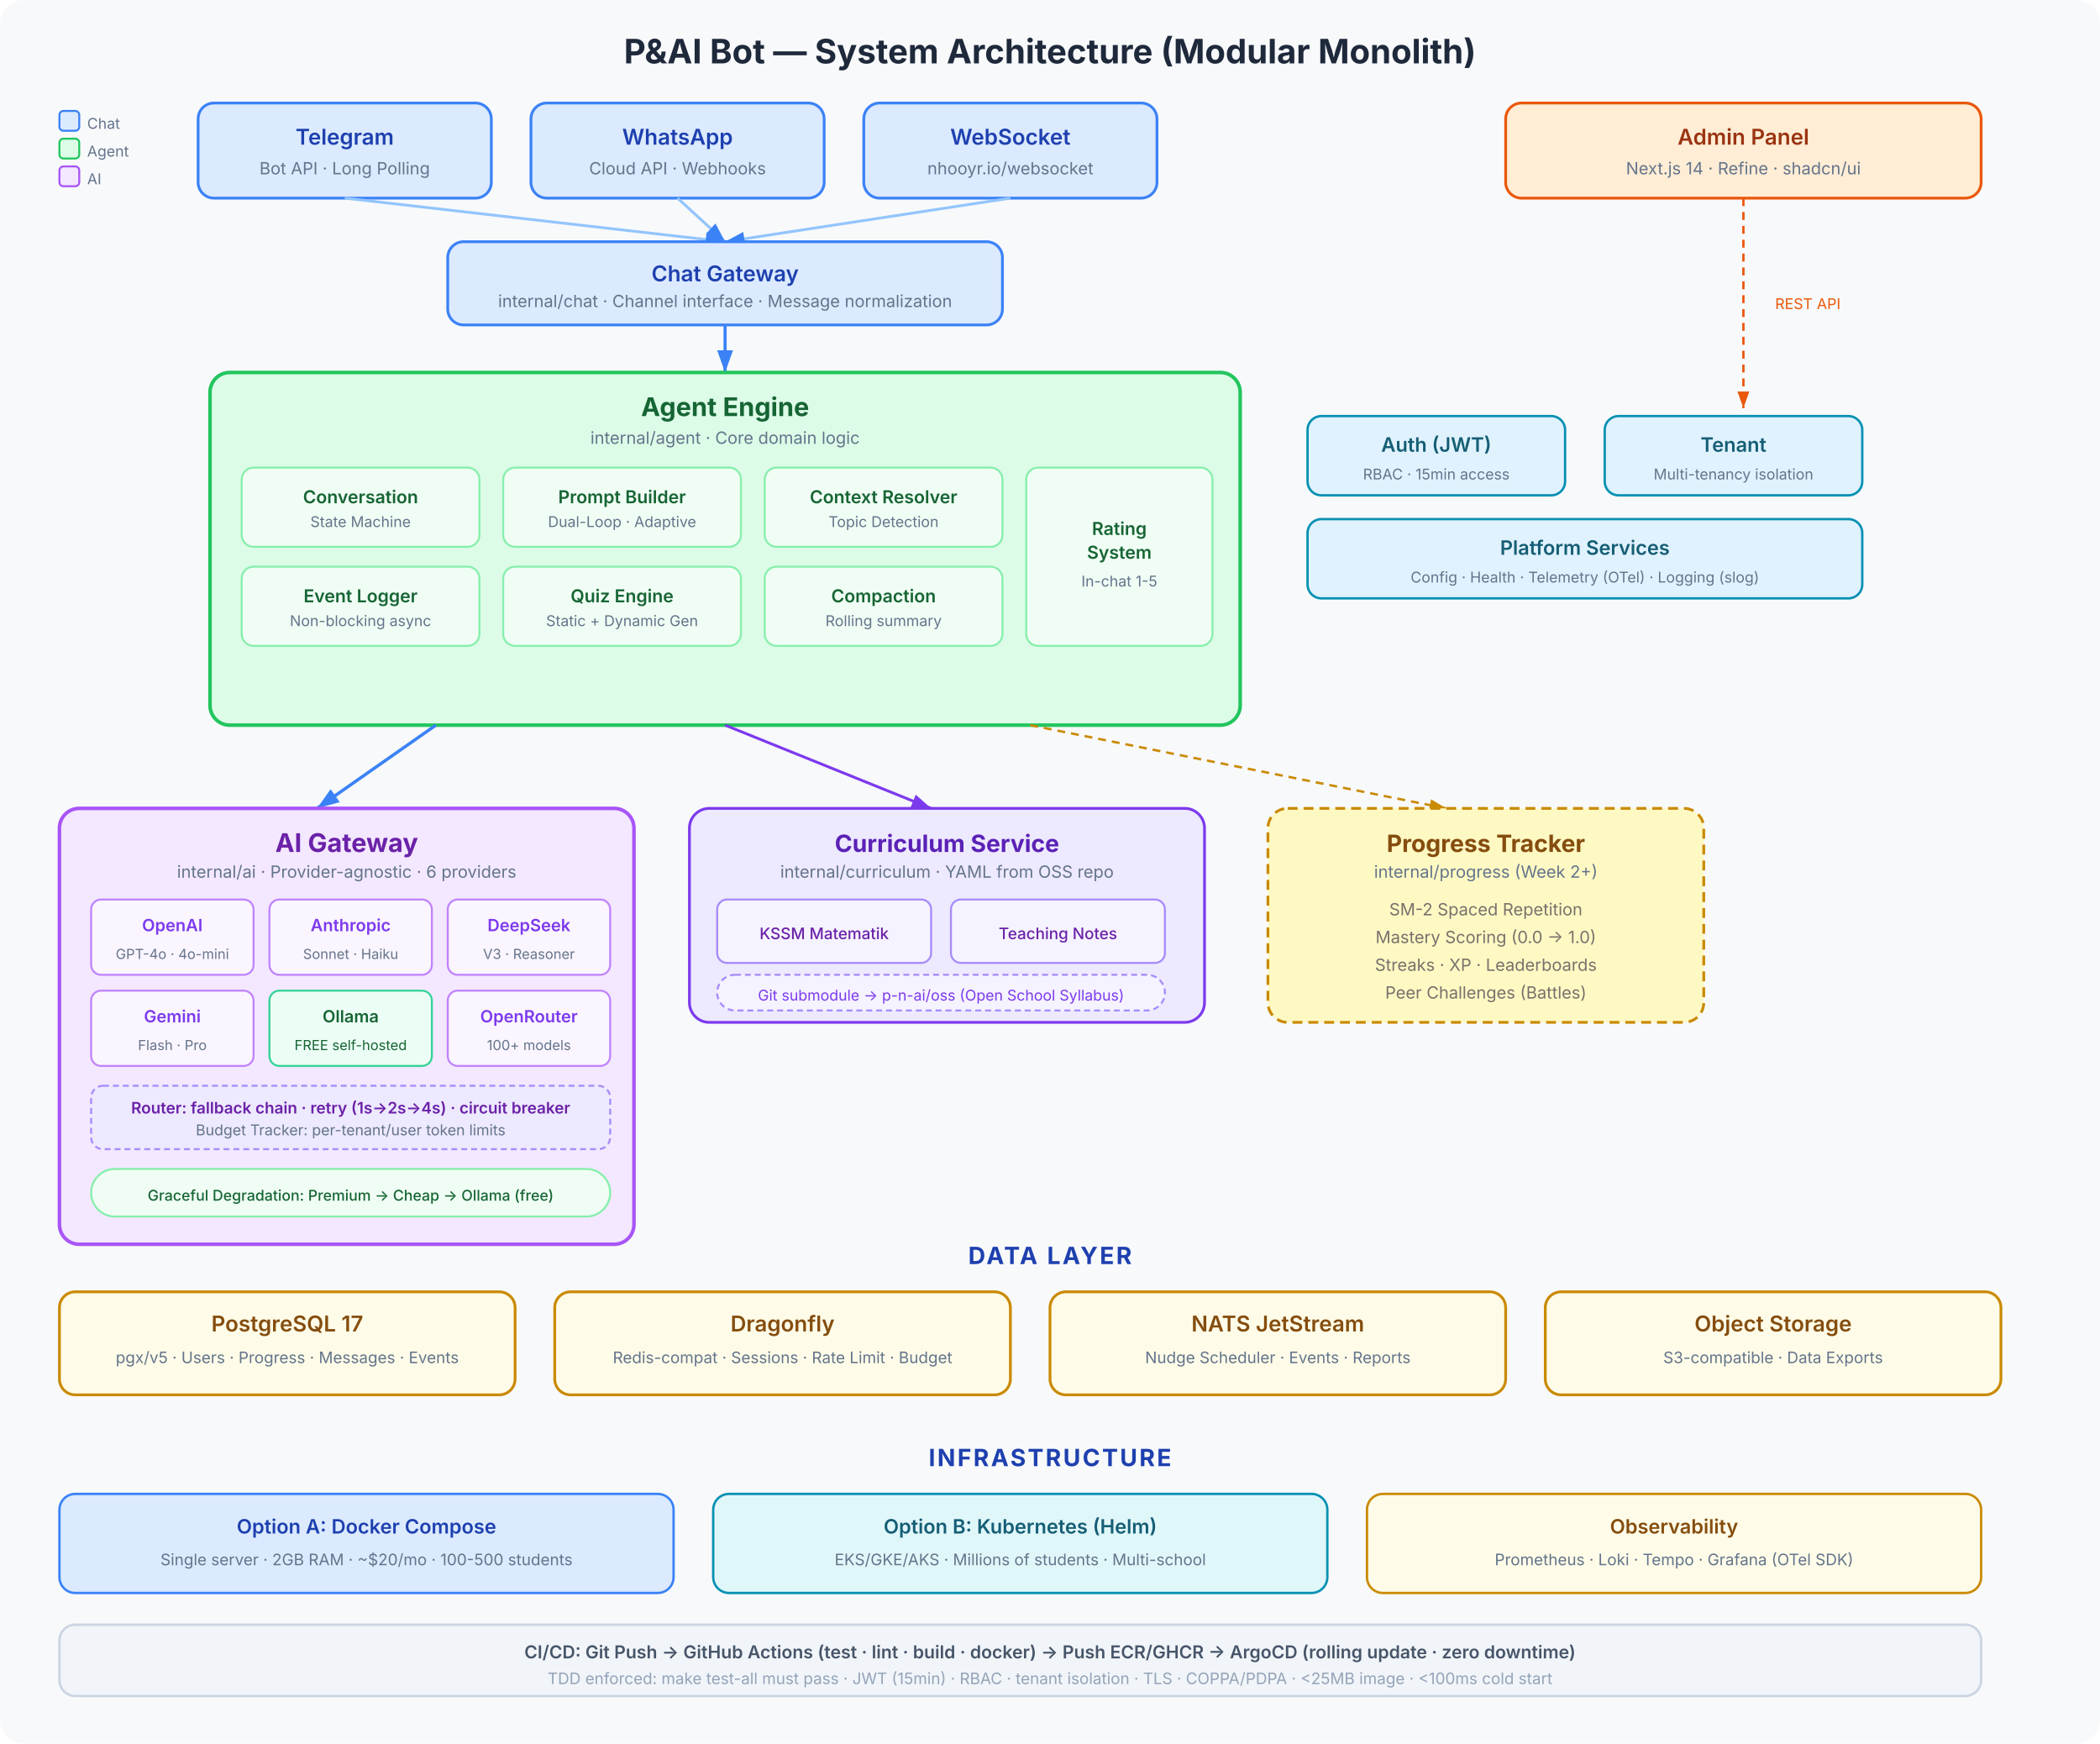
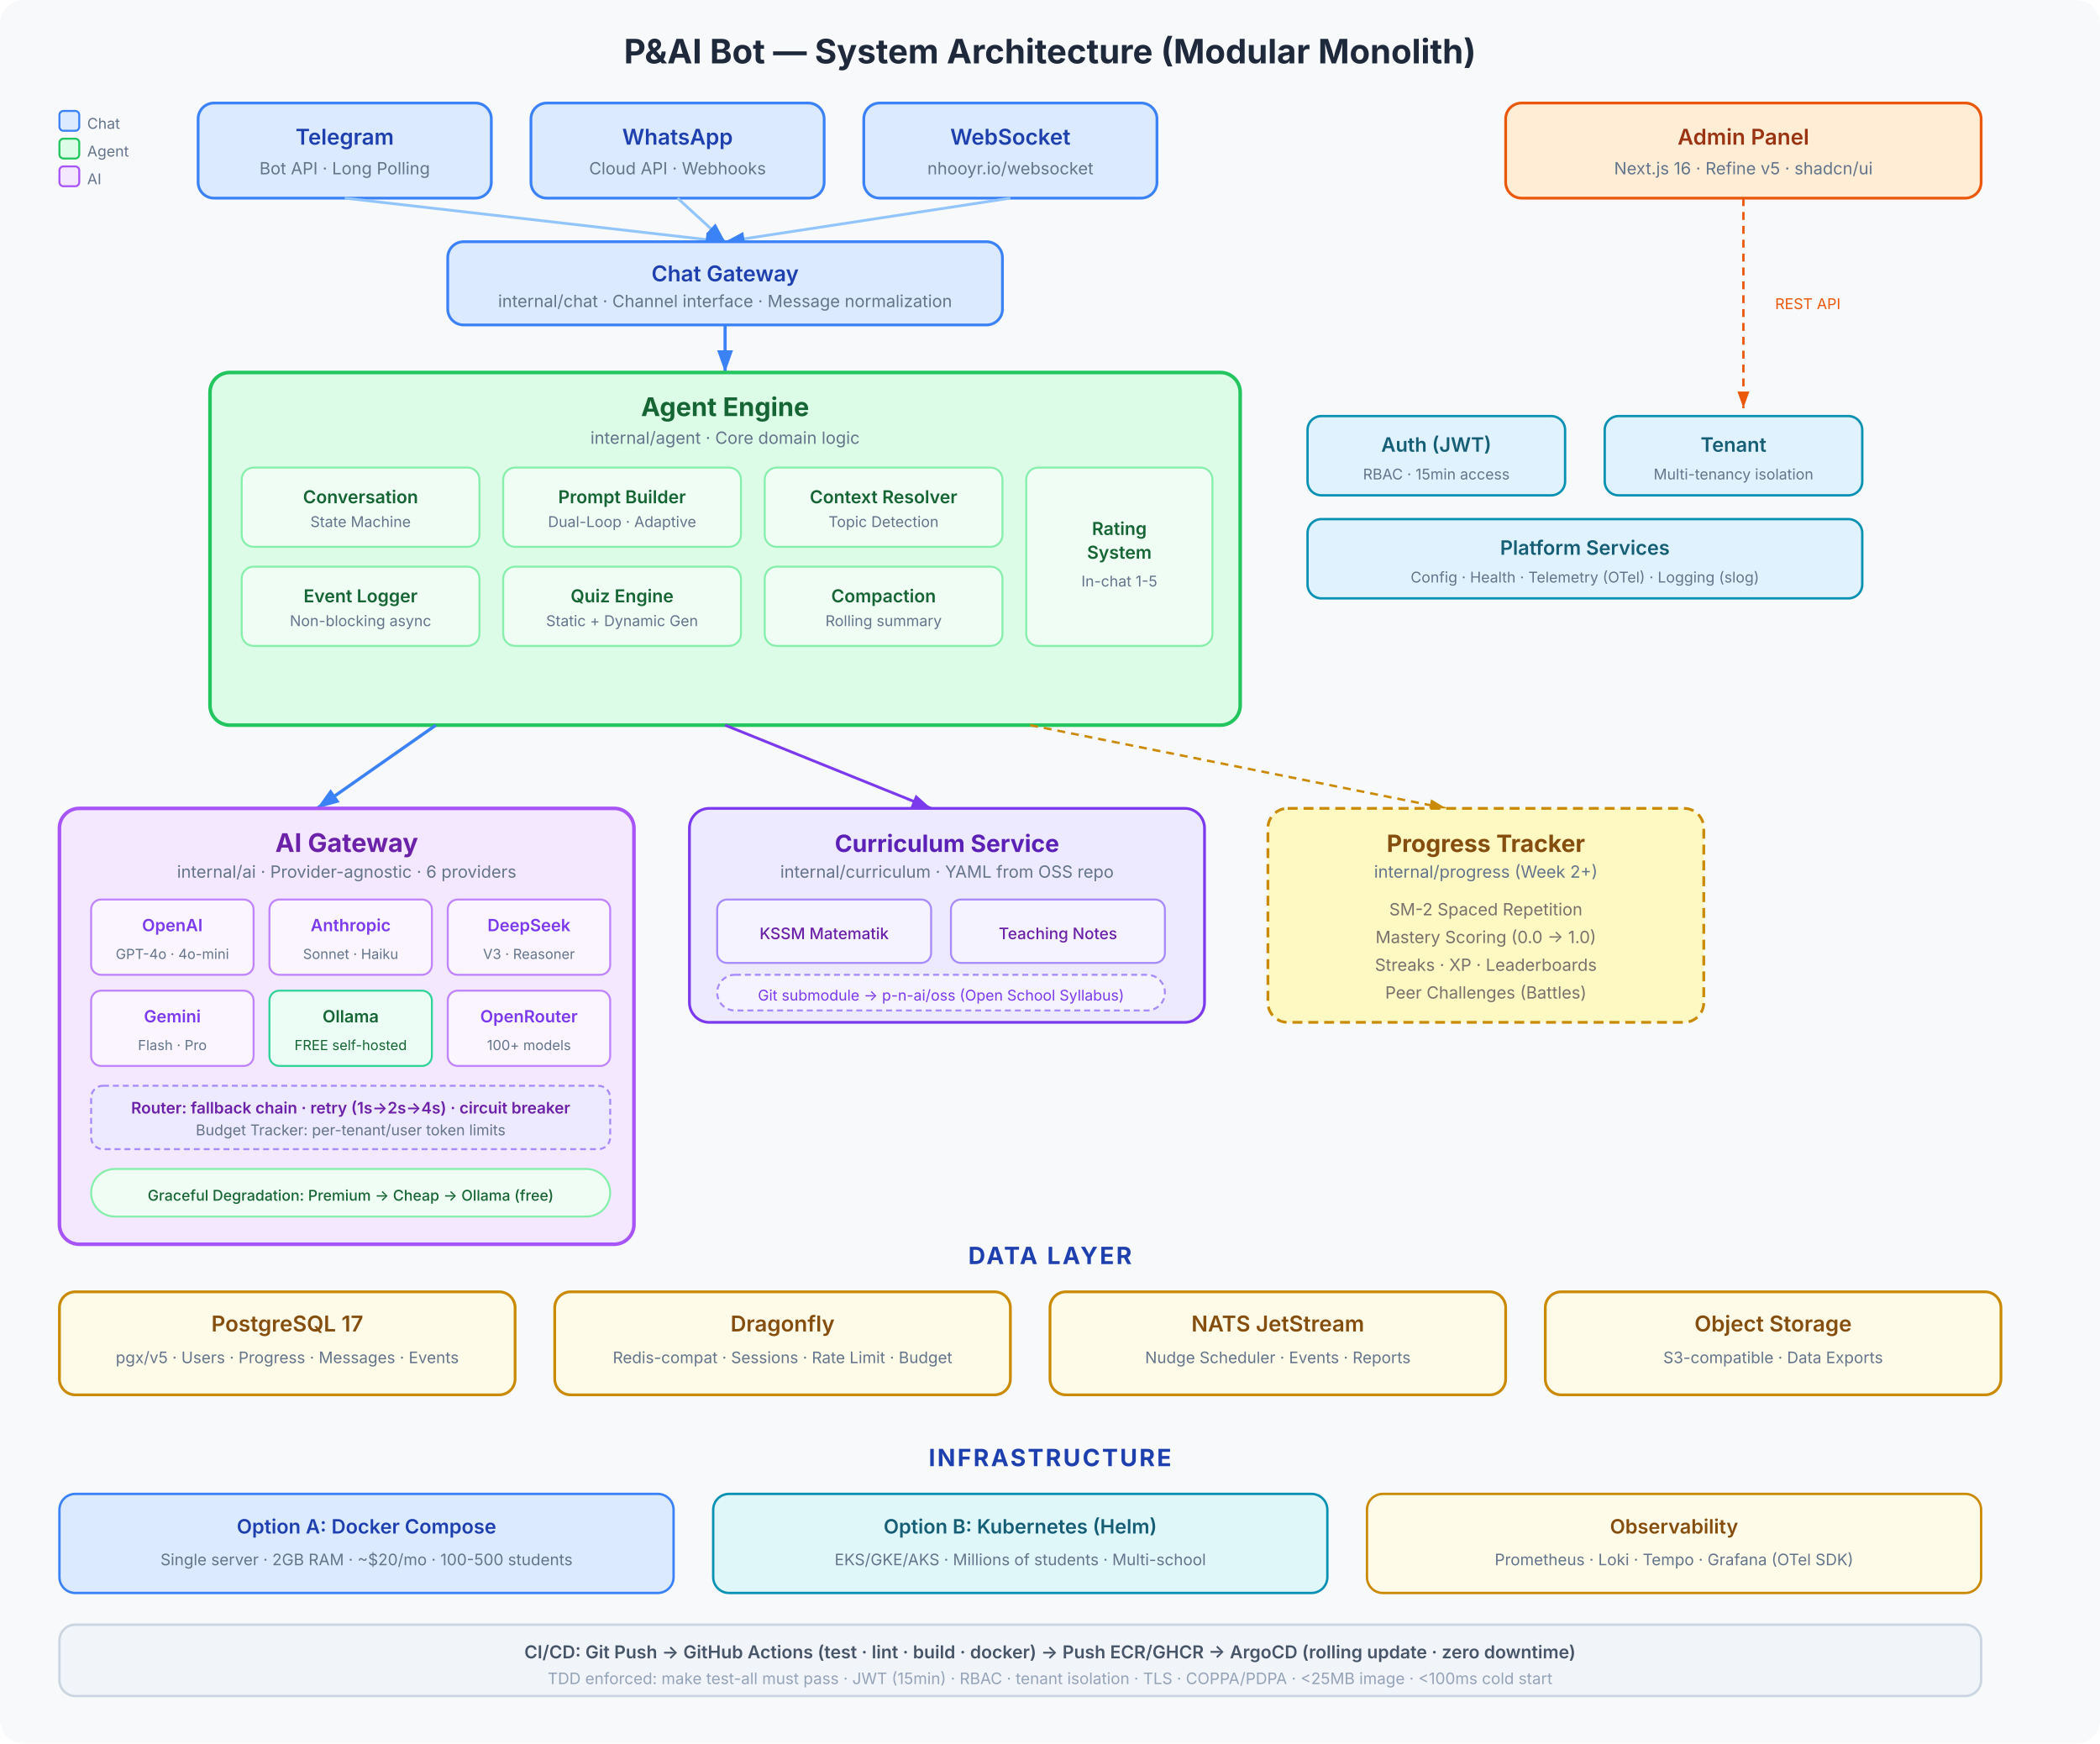
<svg xmlns="http://www.w3.org/2000/svg" viewBox="0 0 1060 880" font-family="Inter, -apple-system, BlinkMacSystemFont, 'Segoe UI', system-ui, sans-serif">
  <rect width="1060" height="880" fill="#f8f9fb" rx="12" />
  <text x="530" y="32" text-anchor="middle" font-size="17" font-weight="700" fill="#1e293b">P&amp;AI Bot — System Architecture (Modular Monolith)</text>
  <rect x="100" y="52" width="148" height="48" rx="8" fill="#dbeafe" stroke="#3b82f6" stroke-width="1.4" />
  <text x="174" y="73" text-anchor="middle" font-size="11" font-weight="600" fill="#1e40af">Telegram</text>
  <text x="174" y="88" text-anchor="middle" font-size="8.5" fill="#64748b">Bot API · Long Polling</text>
  <rect x="268" y="52" width="148" height="48" rx="8" fill="#dbeafe" stroke="#3b82f6" stroke-width="1.4" />
  <text x="342" y="73" text-anchor="middle" font-size="11" font-weight="600" fill="#1e40af">WhatsApp</text>
  <text x="342" y="88" text-anchor="middle" font-size="8.5" fill="#64748b">Cloud API · Webhooks</text>
  <rect x="436" y="52" width="148" height="48" rx="8" fill="#dbeafe" stroke="#3b82f6" stroke-width="1.4" />
  <text x="510" y="73" text-anchor="middle" font-size="11" font-weight="600" fill="#1e40af">WebSocket</text>
  <text x="510" y="88" text-anchor="middle" font-size="8.5" fill="#64748b">nhooyr.io/websocket</text>
  <rect x="760" y="52" width="240" height="48" rx="8" fill="#ffedd5" stroke="#ea580c" stroke-width="1.4" />
  <text x="880" y="73" text-anchor="middle" font-size="11" font-weight="600" fill="#9a3412">Admin Panel</text>
-   <text x="880" y="88" text-anchor="middle" font-size="8.5" fill="#64748b">Next.js 14 · Refine · shadcn/ui</text>
+   <text x="880" y="88" text-anchor="middle" font-size="8.5" fill="#64748b">Next.js 16 · Refine v5 · shadcn/ui</text>
  <line x1="174" y1="100" x2="366" y2="122" stroke="#93c5fd" stroke-width="1.4" marker-end="url(#arr-blue)" />
  <line x1="342" y1="100" x2="366" y2="122" stroke="#93c5fd" stroke-width="1.4" marker-end="url(#arr-blue)" />
  <line x1="510" y1="100" x2="366" y2="122" stroke="#93c5fd" stroke-width="1.4" marker-end="url(#arr-blue)" />
  <rect x="226" y="122" width="280" height="42" rx="8" fill="#dbeafe" stroke="#3b82f6" stroke-width="1.4" />
  <text x="366" y="142" text-anchor="middle" font-size="11" font-weight="600" fill="#1e40af">Chat Gateway</text>
  <text x="366" y="155" text-anchor="middle" font-size="8.5" fill="#64748b">internal/chat · Channel interface · Message normalization</text>
  <line x1="366" y1="164" x2="366" y2="188" stroke="#3b82f6" stroke-width="1.6" marker-end="url(#arr-blue)" />
  <rect x="106" y="188" width="520" height="178" rx="10" fill="#dcfce7" stroke="#22c55e" stroke-width="1.8" />
  <text x="366" y="210" text-anchor="middle" font-size="13" font-weight="700" fill="#166534">Agent Engine</text>
  <text x="366" y="224" text-anchor="middle" font-size="8.5" fill="#64748b">internal/agent · Core domain logic</text>
  <rect x="122" y="236" width="120" height="40" rx="6" fill="#f0fdf4" stroke="#86efac" stroke-width="1" />
  <text x="182" y="254" text-anchor="middle" font-size="9" font-weight="600" fill="#166534">Conversation</text>
  <text x="182" y="266" text-anchor="middle" font-size="7.5" fill="#64748b">State Machine</text>
  <rect x="254" y="236" width="120" height="40" rx="6" fill="#f0fdf4" stroke="#86efac" stroke-width="1" />
  <text x="314" y="254" text-anchor="middle" font-size="9" font-weight="600" fill="#166534">Prompt Builder</text>
  <text x="314" y="266" text-anchor="middle" font-size="7.5" fill="#64748b">Dual-Loop · Adaptive</text>
  <rect x="386" y="236" width="120" height="40" rx="6" fill="#f0fdf4" stroke="#86efac" stroke-width="1" />
  <text x="446" y="254" text-anchor="middle" font-size="9" font-weight="600" fill="#166534">Context Resolver</text>
  <text x="446" y="266" text-anchor="middle" font-size="7.5" fill="#64748b">Topic Detection</text>
  <rect x="122" y="286" width="120" height="40" rx="6" fill="#f0fdf4" stroke="#86efac" stroke-width="1" />
  <text x="182" y="304" text-anchor="middle" font-size="9" font-weight="600" fill="#166534">Event Logger</text>
  <text x="182" y="316" text-anchor="middle" font-size="7.5" fill="#64748b">Non-blocking async</text>
  <rect x="254" y="286" width="120" height="40" rx="6" fill="#f0fdf4" stroke="#86efac" stroke-width="1" />
  <text x="314" y="304" text-anchor="middle" font-size="9" font-weight="600" fill="#166534">Quiz Engine</text>
  <text x="314" y="316" text-anchor="middle" font-size="7.5" fill="#64748b">Static + Dynamic Gen</text>
  <rect x="386" y="286" width="120" height="40" rx="6" fill="#f0fdf4" stroke="#86efac" stroke-width="1" />
  <text x="446" y="304" text-anchor="middle" font-size="9" font-weight="600" fill="#166534">Compaction</text>
  <text x="446" y="316" text-anchor="middle" font-size="7.5" fill="#64748b">Rolling summary</text>
  <rect x="518" y="236" width="94" height="90" rx="6" fill="#f0fdf4" stroke="#86efac" stroke-width="1" />
  <text x="565" y="270" text-anchor="middle" font-size="9" font-weight="600" fill="#166534">Rating</text>
  <text x="565" y="282" text-anchor="middle" font-size="9" font-weight="600" fill="#166534">System</text>
  <text x="565" y="296" text-anchor="middle" font-size="7.5" fill="#64748b">In-chat 1-5</text>
  <line x1="220" y1="366" x2="160" y2="408" stroke="#3b82f6" stroke-width="1.6" marker-end="url(#arr-blue)" />
  <line x1="366" y1="366" x2="470" y2="408" stroke="#7c3aed" stroke-width="1.4" marker-end="url(#arr-purple)" />
  <line x1="520" y1="366" x2="730" y2="408" stroke="#ca8a04" stroke-width="1.2" stroke-dasharray="4,3" marker-end="url(#arr-amber)" />
  <rect x="30" y="408" width="290" height="220" rx="10" fill="#f3e8ff" stroke="#a855f7" stroke-width="1.8" />
  <text x="175" y="430" text-anchor="middle" font-size="13" font-weight="700" fill="#6b21a8">AI Gateway</text>
  <text x="175" y="443" text-anchor="middle" font-size="8.5" fill="#64748b">internal/ai · Provider-agnostic · 6 providers</text>
  <rect x="46" y="454" width="82" height="38" rx="5" fill="#faf5ff" stroke="#c084fc" />
  <text x="87" y="470" text-anchor="middle" font-size="8.5" font-weight="600" fill="#7c3aed">OpenAI</text>
  <text x="87" y="484" text-anchor="middle" font-size="7" fill="#64748b">GPT-4o · 4o-mini</text>
  <rect x="136" y="454" width="82" height="38" rx="5" fill="#faf5ff" stroke="#c084fc" />
  <text x="177" y="470" text-anchor="middle" font-size="8.5" font-weight="600" fill="#7c3aed">Anthropic</text>
  <text x="177" y="484" text-anchor="middle" font-size="7" fill="#64748b">Sonnet · Haiku</text>
  <rect x="226" y="454" width="82" height="38" rx="5" fill="#faf5ff" stroke="#c084fc" />
  <text x="267" y="470" text-anchor="middle" font-size="8.5" font-weight="600" fill="#7c3aed">DeepSeek</text>
  <text x="267" y="484" text-anchor="middle" font-size="7" fill="#64748b">V3 · Reasoner</text>
  <rect x="46" y="500" width="82" height="38" rx="5" fill="#faf5ff" stroke="#c084fc" />
  <text x="87" y="516" text-anchor="middle" font-size="8.5" font-weight="600" fill="#7c3aed">Gemini</text>
  <text x="87" y="530" text-anchor="middle" font-size="7" fill="#64748b">Flash · Pro</text>
  <rect x="136" y="500" width="82" height="38" rx="5" fill="#ecfdf5" stroke="#34d399" />
  <text x="177" y="516" text-anchor="middle" font-size="8.5" font-weight="600" fill="#166534">Ollama</text>
  <text x="177" y="530" text-anchor="middle" font-size="7" fill="#166534">FREE self-hosted</text>
  <rect x="226" y="500" width="82" height="38" rx="5" fill="#faf5ff" stroke="#c084fc" />
  <text x="267" y="516" text-anchor="middle" font-size="8.5" font-weight="600" fill="#7c3aed">OpenRouter</text>
  <text x="267" y="530" text-anchor="middle" font-size="7" fill="#64748b">100+ models</text>
  <rect x="46" y="548" width="262" height="32" rx="6" fill="#ede9fe" stroke="#a78bfa" stroke-dasharray="3,2" />
  <text x="177" y="562" text-anchor="middle" font-size="8" font-weight="600" fill="#6b21a8">Router: fallback chain · retry (1s→2s→4s) · circuit breaker</text>
  <text x="177" y="573" text-anchor="middle" font-size="7.5" fill="#64748b">Budget Tracker: per-tenant/user token limits</text>
  <rect x="46" y="590" width="262" height="24" rx="12" fill="#f0fdf4" stroke="#86efac" />
  <text x="177" y="606" text-anchor="middle" font-size="7.5" font-weight="500" fill="#166534">Graceful Degradation: Premium → Cheap → Ollama (free)</text>
  <rect x="348" y="408" width="260" height="108" rx="10" fill="#ede9fe" stroke="#7c3aed" stroke-width="1.4" />
  <text x="478" y="430" text-anchor="middle" font-size="12" font-weight="700" fill="#5b21b6">Curriculum Service</text>
  <text x="478" y="443" text-anchor="middle" font-size="8.5" fill="#64748b">internal/curriculum · YAML from OSS repo</text>
  <rect x="362" y="454" width="108" height="32" rx="5" fill="#f5f3ff" stroke="#a78bfa" />
  <text x="416" y="474" text-anchor="middle" font-size="8" font-weight="500" fill="#6b21a8">KSSM Matematik</text>
  <rect x="480" y="454" width="108" height="32" rx="5" fill="#f5f3ff" stroke="#a78bfa" />
  <text x="534" y="474" text-anchor="middle" font-size="8" font-weight="500" fill="#6b21a8">Teaching Notes</text>
  <rect x="362" y="492" width="226" height="18" rx="9" fill="#f5f3ff" stroke="#a78bfa" stroke-dasharray="3,2" />
  <text x="475" y="505" text-anchor="middle" font-size="7.5" fill="#7c3aed">Git submodule → p-n-ai/oss (Open School Syllabus)</text>
  <rect x="640" y="408" width="220" height="108" rx="10" fill="#fef9c3" stroke="#ca8a04" stroke-width="1.4" stroke-dasharray="5,3" />
  <text x="750" y="430" text-anchor="middle" font-size="12" font-weight="700" fill="#854d0e">Progress Tracker</text>
  <text x="750" y="443" text-anchor="middle" font-size="8.5" fill="#64748b">internal/progress (Week 2+)</text>
  <text x="750" y="462" text-anchor="middle" font-size="8.5" fill="#78716c">SM-2 Spaced Repetition</text>
  <text x="750" y="476" text-anchor="middle" font-size="8.5" fill="#78716c">Mastery Scoring (0.0 → 1.0)</text>
  <text x="750" y="490" text-anchor="middle" font-size="8.5" fill="#78716c">Streaks · XP · Leaderboards</text>
  <text x="750" y="504" text-anchor="middle" font-size="8.5" fill="#78716c">Peer Challenges (Battles)</text>
  <rect x="660" y="210" width="130" height="40" rx="7" fill="#e0f2fe" stroke="#0891b2" stroke-width="1.2" />
  <text x="725" y="228" text-anchor="middle" font-size="10" font-weight="600" fill="#155e75">Auth (JWT)</text>
  <text x="725" y="242" text-anchor="middle" font-size="7.5" fill="#64748b">RBAC · 15min access</text>
  <rect x="810" y="210" width="130" height="40" rx="7" fill="#e0f2fe" stroke="#0891b2" stroke-width="1.2" />
  <text x="875" y="228" text-anchor="middle" font-size="10" font-weight="600" fill="#155e75">Tenant</text>
  <text x="875" y="242" text-anchor="middle" font-size="7.5" fill="#64748b">Multi-tenancy isolation</text>
  <rect x="660" y="262" width="280" height="40" rx="7" fill="#e0f2fe" stroke="#0891b2" stroke-width="1.2" />
  <text x="800" y="280" text-anchor="middle" font-size="10" font-weight="600" fill="#155e75">Platform Services</text>
  <text x="800" y="294" text-anchor="middle" font-size="7.5" fill="#64748b">Config · Health · Telemetry (OTel) · Logging (slog)</text>
  <line x1="880" y1="100" x2="880" y2="206" stroke="#ea580c" stroke-width="1.2" stroke-dasharray="4,3" marker-end="url(#arr-orange)" />
  <text x="896" y="156" font-size="7.5" fill="#ea580c">REST API</text>
  <text x="530" y="638" text-anchor="middle" font-size="12" font-weight="700" fill="#1e40af" letter-spacing="1">DATA LAYER</text>
  <rect x="30" y="652" width="230" height="52" rx="8" fill="#fefce8" stroke="#ca8a04" stroke-width="1.4" />
  <text x="145" y="672" text-anchor="middle" font-size="11" font-weight="600" fill="#854d0e">PostgreSQL 17</text>
  <text x="145" y="688" text-anchor="middle" font-size="8" fill="#64748b">pgx/v5 · Users · Progress · Messages · Events</text>
  <rect x="280" y="652" width="230" height="52" rx="8" fill="#fefce8" stroke="#ca8a04" stroke-width="1.4" />
  <text x="395" y="672" text-anchor="middle" font-size="11" font-weight="600" fill="#854d0e">Dragonfly</text>
  <text x="395" y="688" text-anchor="middle" font-size="8" fill="#64748b">Redis-compat · Sessions · Rate Limit · Budget</text>
  <rect x="530" y="652" width="230" height="52" rx="8" fill="#fefce8" stroke="#ca8a04" stroke-width="1.4" />
  <text x="645" y="672" text-anchor="middle" font-size="11" font-weight="600" fill="#854d0e">NATS JetStream</text>
  <text x="645" y="688" text-anchor="middle" font-size="8" fill="#64748b">Nudge Scheduler · Events · Reports</text>
  <rect x="780" y="652" width="230" height="52" rx="8" fill="#fefce8" stroke="#ca8a04" stroke-width="1.4" />
  <text x="895" y="672" text-anchor="middle" font-size="11" font-weight="600" fill="#854d0e">Object Storage</text>
  <text x="895" y="688" text-anchor="middle" font-size="8" fill="#64748b">S3-compatible · Data Exports</text>
  <text x="530" y="740" text-anchor="middle" font-size="12" font-weight="700" fill="#1e40af" letter-spacing="1">INFRASTRUCTURE</text>
  <rect x="30" y="754" width="310" height="50" rx="8" fill="#dbeafe" stroke="#3b82f6" stroke-width="1.2" />
  <text x="185" y="774" text-anchor="middle" font-size="10" font-weight="600" fill="#1e40af">Option A: Docker Compose</text>
  <text x="185" y="790" text-anchor="middle" font-size="8" fill="#64748b">Single server · 2GB RAM · ~$20/mo · 100-500 students</text>
  <rect x="360" y="754" width="310" height="50" rx="8" fill="#e0f7fa" stroke="#0891b2" stroke-width="1.2" />
  <text x="515" y="774" text-anchor="middle" font-size="10" font-weight="600" fill="#155e75">Option B: Kubernetes (Helm)</text>
  <text x="515" y="790" text-anchor="middle" font-size="8" fill="#64748b">EKS/GKE/AKS · Millions of students · Multi-school</text>
  <rect x="690" y="754" width="310" height="50" rx="8" fill="#fefce8" stroke="#ca8a04" stroke-width="1.2" />
  <text x="845" y="774" text-anchor="middle" font-size="10" font-weight="600" fill="#854d0e">Observability</text>
  <text x="845" y="790" text-anchor="middle" font-size="8" fill="#64748b">Prometheus · Loki · Tempo · Grafana (OTel SDK)</text>
  <rect x="30" y="820" width="970" height="36" rx="8" fill="#f1f5f9" stroke="#cbd5e1" stroke-width="1.2" />
  <text x="530" y="837" text-anchor="middle" font-size="9" font-weight="600" fill="#475569">CI/CD: Git Push → GitHub Actions (test · lint · build · docker) → Push ECR/GHCR → ArgoCD (rolling update · zero downtime)</text>
  <text x="530" y="850" text-anchor="middle" font-size="8" fill="#94a3b8">TDD enforced: make test-all must pass · JWT (15min) · RBAC · tenant isolation · TLS · COPPA/PDPA · &lt;25MB image · &lt;100ms cold start</text>
  <defs>
    <marker id="arr-blue" markerWidth="7" markerHeight="5" refX="7" refY="2.5" orient="auto">
      <polygon points="0 0, 7 2.5, 0 5" fill="#3b82f6" />
    </marker>
    <marker id="arr-purple" markerWidth="7" markerHeight="5" refX="7" refY="2.5" orient="auto">
      <polygon points="0 0, 7 2.5, 0 5" fill="#7c3aed" />
    </marker>
    <marker id="arr-amber" markerWidth="7" markerHeight="5" refX="7" refY="2.5" orient="auto">
      <polygon points="0 0, 7 2.5, 0 5" fill="#ca8a04" />
    </marker>
    <marker id="arr-orange" markerWidth="7" markerHeight="5" refX="7" refY="2.5" orient="auto">
      <polygon points="0 0, 7 2.5, 0 5" fill="#ea580c" />
    </marker>
  </defs>
  <rect x="30" y="56" width="10" height="10" rx="2" fill="#dbeafe" stroke="#3b82f6" />
  <text x="44" y="65" font-size="7.5" fill="#64748b">Chat</text>
  <rect x="30" y="70" width="10" height="10" rx="2" fill="#dcfce7" stroke="#22c55e" />
  <text x="44" y="79" font-size="7.5" fill="#64748b">Agent</text>
  <rect x="30" y="84" width="10" height="10" rx="2" fill="#f3e8ff" stroke="#a855f7" />
  <text x="44" y="93" font-size="7.5" fill="#64748b">AI</text>
</svg>
